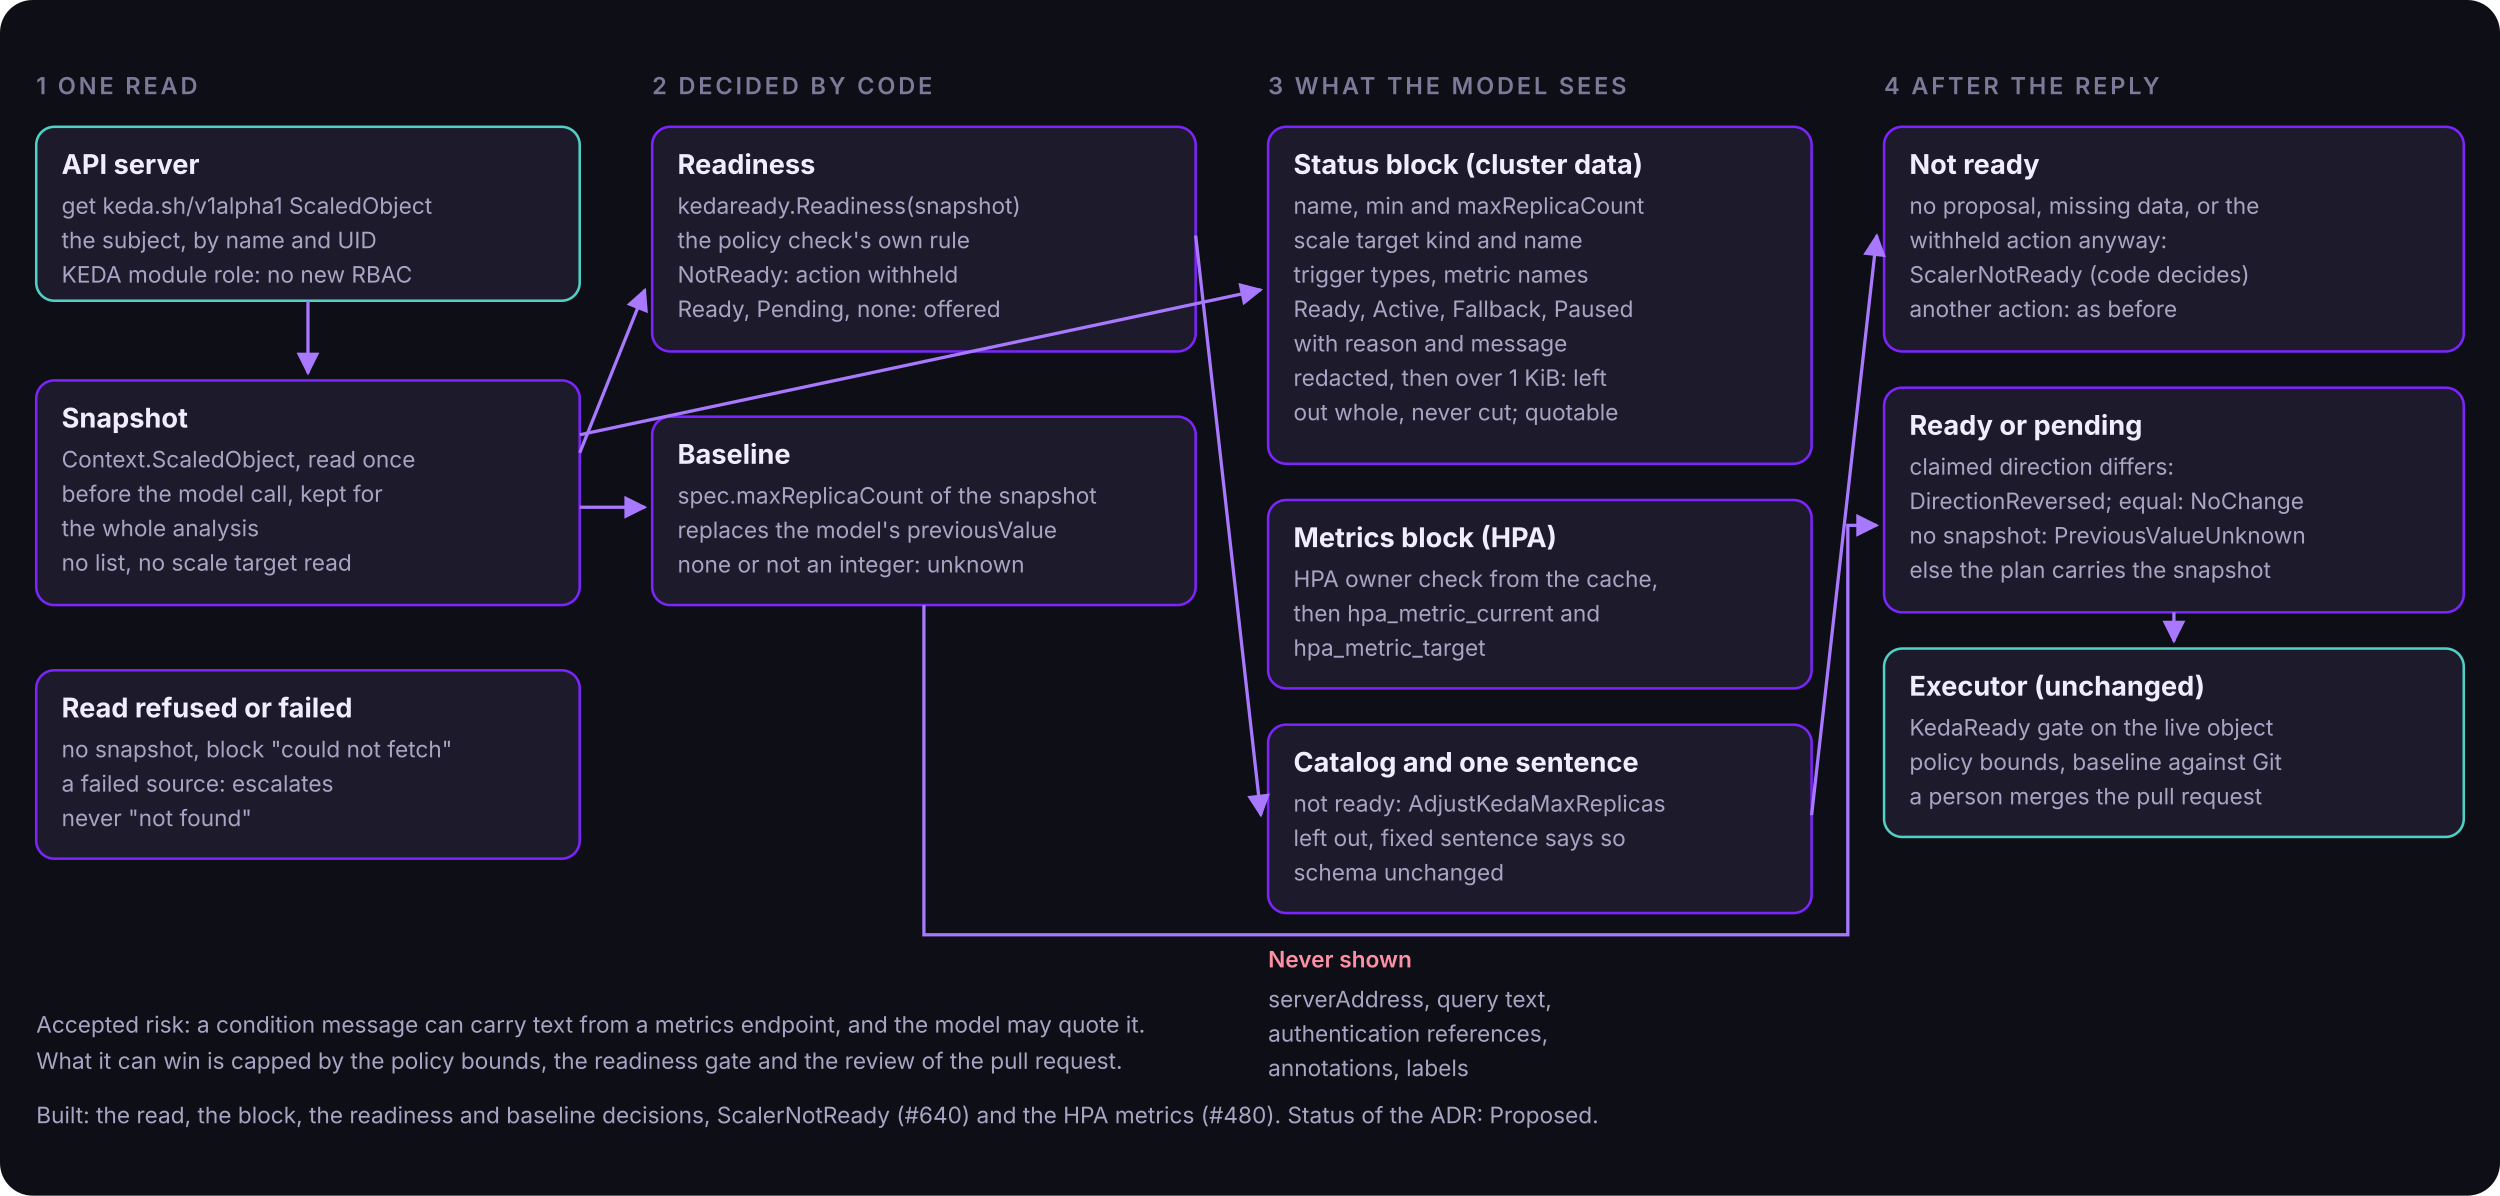
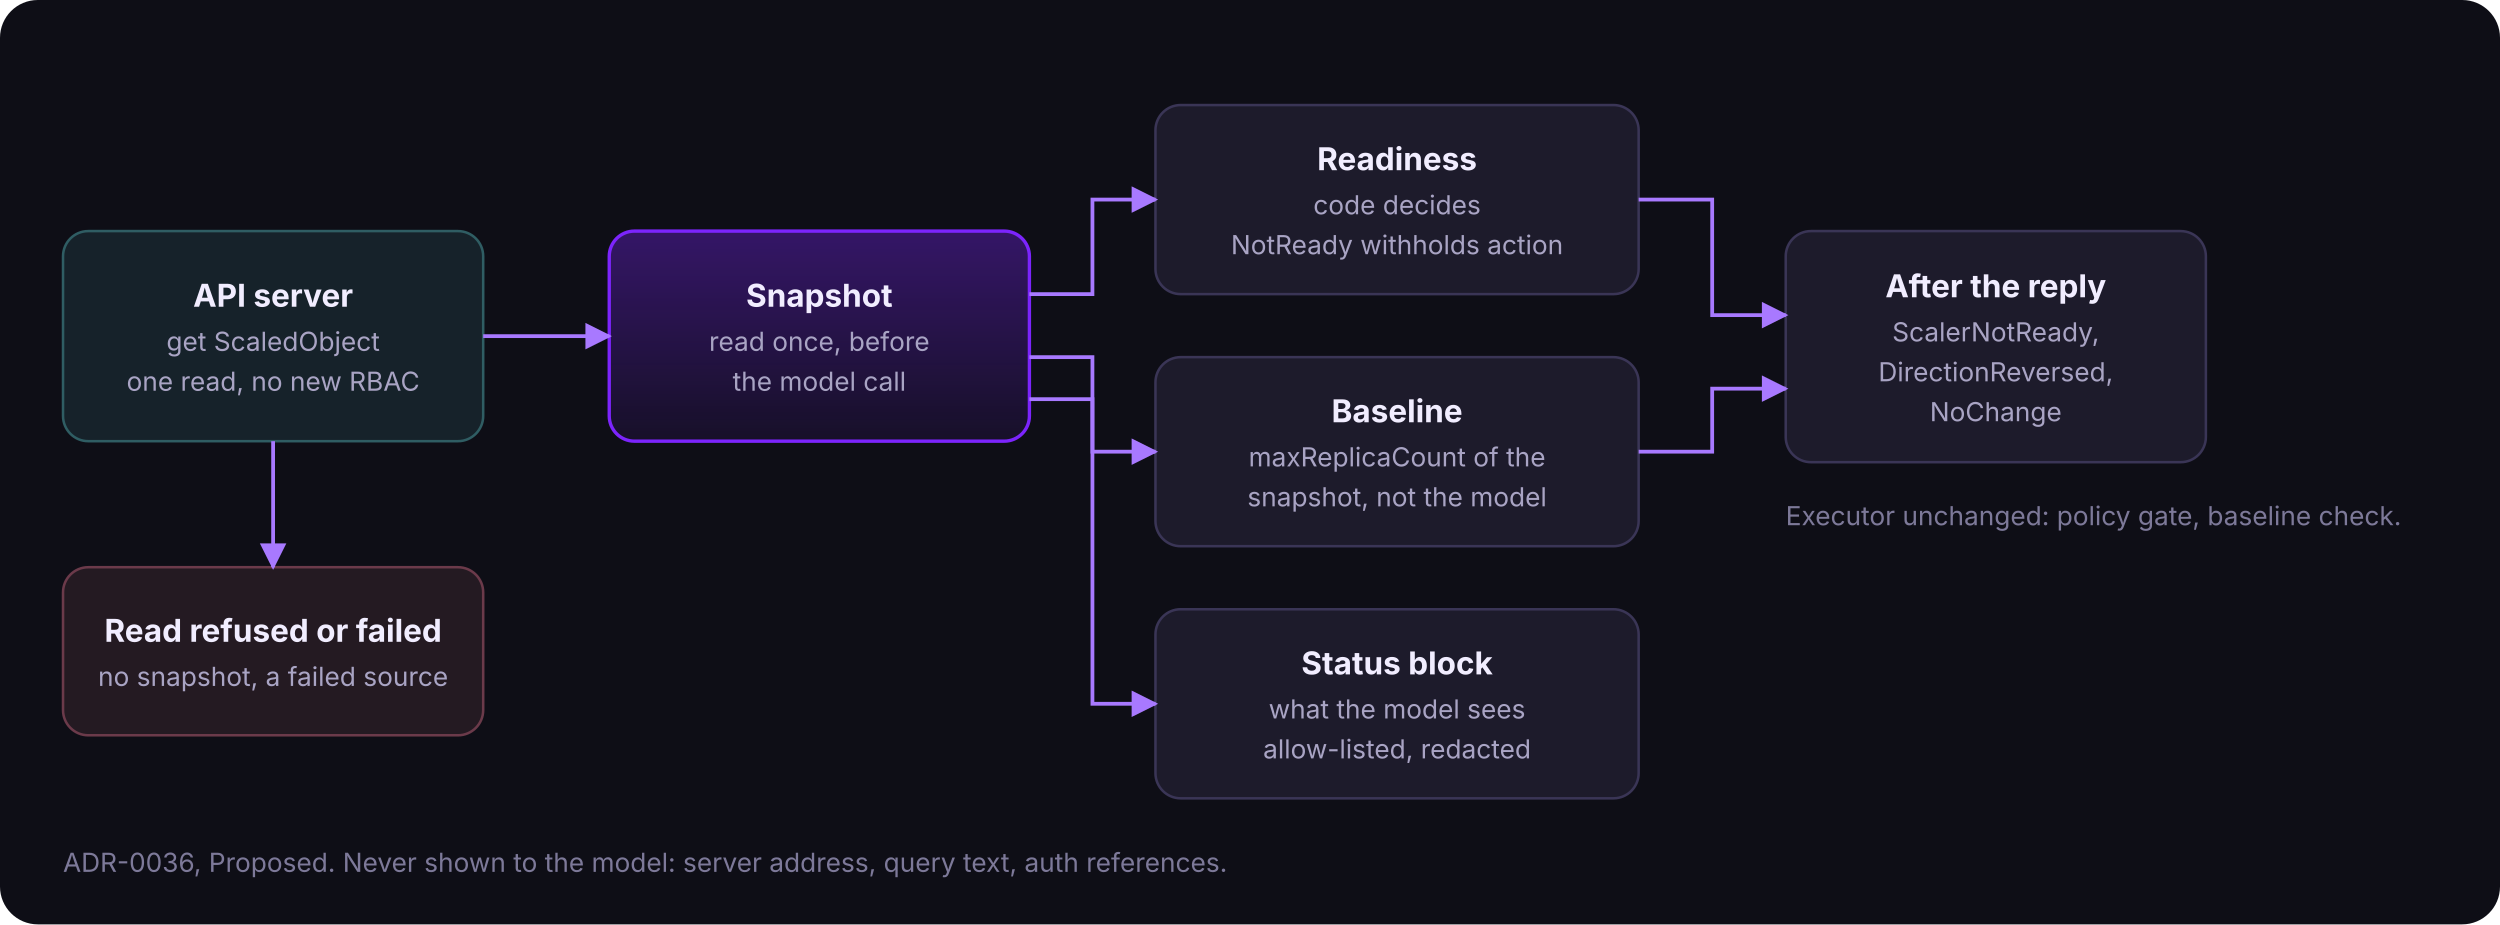
- <svg xmlns="http://www.w3.org/2000/svg" viewBox="0 0 1380 660" role="img" aria-labelledby="t d" font-family="Inter, 'Segoe UI', system-ui, -apple-system, sans-serif">
+ <svg xmlns="http://www.w3.org/2000/svg" viewBox="0 0 1190 440" role="img" aria-labelledby="t d" font-family="Inter, 'Segoe UI', system-ui, -apple-system, sans-serif">
  <defs>
    <marker id="a" viewBox="0 0 10 10" refX="9" refY="5" markerWidth="7" markerHeight="7" orient="auto-start-reverse">
      <path d="M0 0 10 5 0 10z" fill="#a879ff" />
    </marker>
+     <linearGradient id="glow" x1="0" y1="0" x2="0" y2="1">
+       <stop offset="0" stop-color="#7c24fc" stop-opacity=".35" />
+       <stop offset="1" stop-color="#7c24fc" stop-opacity=".08" />
+     </linearGradient>
    <style>
- .bt{fill:#1d1b2b;stroke:#7c24fc;stroke-width:1.4}
- .ext{fill:#1d1b2b;stroke:#4fd1c5;stroke-width:1.4}
- .lanet{fill:#7d7999;font-size:13px;font-weight:600;letter-spacing:.12em}
- .h{fill:#f1edff;font-size:15px;font-weight:650}
- .s{fill:#a9a4c4;font-size:12.5px}
- .no{fill:#ff8fa3;font-size:12.5px;font-weight:600}
- .fb{stroke:#a879ff;stroke-width:1.8;fill:none}
- </style>
+       .box{fill:#1d1b2b;stroke:#3a3556;stroke-width:1.2}
+       .key{fill:url(#glow);stroke:#7c24fc;stroke-width:1.6}
+       .ext{fill:#16222a;stroke:#2f5d63;stroke-width:1.2}
+       .no{fill:#241a22;stroke:#6b3a4a;stroke-width:1.2}
+       .h{fill:#f1edff;font-size:15px;font-weight:650}
+       .s{fill:#a9a4c4;font-size:12.5px}
+       .f{stroke:#a879ff;stroke-width:1.8;fill:none}
+       .l{fill:#c6a8ff;font-size:12.5px;font-weight:600}
+       .n{fill:#7d7999;font-size:12.5px}
+     </style>
  </defs>
-   <rect width="1380" height="660" rx="18" fill="#0e0e16" />
-   <text class="lanet" x="20" y="52">1  ONE READ</text>
-   <text class="lanet" x="360" y="52">2  DECIDED BY CODE</text>
-   <text class="lanet" x="700" y="52">3  WHAT THE MODEL SEES</text>
-   <text class="lanet" x="1040" y="52">4  AFTER THE REPLY</text>
-   <rect class="ext" x="20" y="70" width="300" height="96" rx="10" />
-   <text class="h" x="34" y="96">API server</text>
-   <text class="s" x="34" y="118">get keda.sh/v1alpha1 ScaledObject</text>
-   <text class="s" x="34" y="137">the subject, by name and UID</text>
-   <text class="s" x="34" y="156">KEDA module role: no new RBAC</text>
-   <path class="fb" d="M170 166 L170 206" marker-end="url(#a)" />
-   <rect class="bt" x="20" y="210" width="300" height="124" rx="10" />
-   <text class="h" x="34" y="236">Snapshot</text>
-   <text class="s" x="34" y="258">Context.ScaledObject, read once</text>
-   <text class="s" x="34" y="277">before the model call, kept for</text>
-   <text class="s" x="34" y="296">the whole analysis</text>
-   <text class="s" x="34" y="315">no list, no scale target read</text>
-   <rect class="bt" x="20" y="370" width="300" height="104" rx="10" />
-   <text class="h" x="34" y="396">Read refused or failed</text>
-   <text class="s" x="34" y="418">no snapshot, block "could not fetch"</text>
-   <text class="s" x="34" y="437">a failed source: escalates</text>
-   <text class="s" x="34" y="456">never "not found"</text>
-   <rect class="bt" x="360" y="70" width="300" height="124" rx="10" />
-   <text class="h" x="374" y="96">Readiness</text>
-   <text class="s" x="374" y="118">kedaready.Readiness(snapshot)</text>
-   <text class="s" x="374" y="137">the policy check's own rule</text>
-   <text class="s" x="374" y="156">NotReady: action withheld</text>
-   <text class="s" x="374" y="175">Ready, Pending, none: offered</text>
-   <rect class="bt" x="360" y="230" width="300" height="104" rx="10" />
-   <text class="h" x="374" y="256">Baseline</text>
-   <text class="s" x="374" y="278">spec.maxReplicaCount of the snapshot</text>
-   <text class="s" x="374" y="297">replaces the model's previousValue</text>
-   <text class="s" x="374" y="316">none or not an integer: unknown</text>
-   <path class="fb" d="M320 250 L356 160" marker-end="url(#a)" />
-   <path class="fb" d="M320 280 L356 280" marker-end="url(#a)" />
-   <rect class="bt" x="700" y="70" width="300" height="186" rx="10" />
-   <text class="h" x="714" y="96">Status block (cluster data)</text>
-   <text class="s" x="714" y="118">name, min and maxReplicaCount</text>
-   <text class="s" x="714" y="137">scale target kind and name</text>
-   <text class="s" x="714" y="156">trigger types, metric names</text>
-   <text class="s" x="714" y="175">Ready, Active, Fallback, Paused</text>
-   <text class="s" x="714" y="194">with reason and message</text>
-   <text class="s" x="714" y="213">redacted, then over 1 KiB: left</text>
-   <text class="s" x="714" y="232">out whole, never cut; quotable</text>
-   <rect class="bt" x="700" y="276" width="300" height="104" rx="10" />
-   <text class="h" x="714" y="302">Metrics block (HPA)</text>
-   <text class="s" x="714" y="324">HPA owner check from the cache,</text>
-   <text class="s" x="714" y="343">then hpa_metric_current and</text>
-   <text class="s" x="714" y="362">hpa_metric_target</text>
-   <rect class="bt" x="700" y="400" width="300" height="104" rx="10" />
-   <text class="h" x="714" y="426">Catalog and one sentence</text>
-   <text class="s" x="714" y="448">not ready: AdjustKedaMaxReplicas</text>
-   <text class="s" x="714" y="467">left out, fixed sentence says so</text>
-   <text class="s" x="714" y="486">schema unchanged</text>
-   <text class="no" x="700" y="534">Never shown</text>
-   <text class="s" x="700" y="556">serverAddress, query text,</text>
-   <text class="s" x="700" y="575">authentication references,</text>
-   <text class="s" x="700" y="594">annotations, labels</text>
-   <path class="fb" d="M320 240 L696 160" marker-end="url(#a)" />
-   <path class="fb" d="M660 130 L696 450" marker-end="url(#a)" />
-   <rect class="bt" x="1040" y="70" width="320" height="124" rx="10" />
-   <text class="h" x="1054" y="96">Not ready</text>
-   <text class="s" x="1054" y="118">no proposal, missing data, or the</text>
-   <text class="s" x="1054" y="137">withheld action anyway:</text>
-   <text class="s" x="1054" y="156">ScalerNotReady (code decides)</text>
-   <text class="s" x="1054" y="175">another action: as before</text>
-   <rect class="bt" x="1040" y="214" width="320" height="124" rx="10" />
-   <text class="h" x="1054" y="240">Ready or pending</text>
-   <text class="s" x="1054" y="262">claimed direction differs:</text>
-   <text class="s" x="1054" y="281">DirectionReversed; equal: NoChange</text>
-   <text class="s" x="1054" y="300">no snapshot: PreviousValueUnknown</text>
-   <text class="s" x="1054" y="319">else the plan carries the snapshot</text>
-   <rect class="ext" x="1040" y="358" width="320" height="104" rx="10" />
-   <text class="h" x="1054" y="384">Executor (unchanged)</text>
-   <text class="s" x="1054" y="406">KedaReady gate on the live object</text>
-   <text class="s" x="1054" y="425">policy bounds, baseline against Git</text>
-   <text class="s" x="1054" y="444">a person merges the pull request</text>
-   <path class="fb" d="M1000 450 L1036 130" marker-end="url(#a)" />
-   <path class="fb" d="M510 334 L510 516 L1020 516 L1020 290 L1036 290" marker-end="url(#a)" />
-   <path class="fb" d="M1200 338 L1200 354" marker-end="url(#a)" />
-   <text class="s" x="20" y="570">Accepted risk: a condition message can carry text from a metrics endpoint, and the model may quote it.</text>
-   <text class="s" x="20" y="590">What it can win is capped by the policy bounds, the readiness gate and the review of the pull request.</text>
-   <text class="s" x="20" y="620">Built: the read, the block, the readiness and baseline decisions, ScalerNotReady (#640) and the HPA metrics (#480). Status of the ADR: Proposed.</text>
+   <rect width="1190" height="440" rx="18" fill="#0e0e16" />
+   <rect class="ext" x="30" y="110" width="200" height="100" rx="12" />
+   <text class="h" x="130.0" y="146.0" text-anchor="middle">API server</text>
+   <text class="s" x="130.0" y="167.0" text-anchor="middle">get ScaledObject</text>
+   <text class="s" x="130.0" y="186.0" text-anchor="middle">one read, no new RBAC</text>
+   <rect class="no" x="30" y="270" width="200" height="80" rx="12" />
+   <text class="h" x="130.0" y="305.5" text-anchor="middle">Read refused or failed</text>
+   <text class="s" x="130.0" y="326.5" text-anchor="middle">no snapshot, a failed source</text>
+   <rect class="key" x="290" y="110" width="200" height="100" rx="12" />
+   <text class="h" x="390.0" y="146.0" text-anchor="middle">Snapshot</text>
+   <text class="s" x="390.0" y="167.0" text-anchor="middle">read once, before</text>
+   <text class="s" x="390.0" y="186.0" text-anchor="middle">the model call</text>
+   <rect class="box" x="550" y="50" width="230" height="90" rx="12" />
+   <text class="h" x="665.0" y="81.0" text-anchor="middle">Readiness</text>
+   <text class="s" x="665.0" y="102.0" text-anchor="middle">code decides</text>
+   <text class="s" x="665.0" y="121.0" text-anchor="middle">NotReady withholds action</text>
+   <rect class="box" x="550" y="170" width="230" height="90" rx="12" />
+   <text class="h" x="665.0" y="201.0" text-anchor="middle">Baseline</text>
+   <text class="s" x="665.0" y="222.0" text-anchor="middle">maxReplicaCount of the</text>
+   <text class="s" x="665.0" y="241.0" text-anchor="middle">snapshot, not the model</text>
+   <rect class="box" x="550" y="290" width="230" height="90" rx="12" />
+   <text class="h" x="665.0" y="321.0" text-anchor="middle">Status block</text>
+   <text class="s" x="665.0" y="342.0" text-anchor="middle">what the model sees</text>
+   <text class="s" x="665.0" y="361.0" text-anchor="middle">allow-listed, redacted</text>
+   <rect class="box" x="850" y="110" width="200" height="110" rx="12" />
+   <text class="h" x="950.0" y="141.5" text-anchor="middle">After the reply</text>
+   <text class="s" x="950.0" y="162.5" text-anchor="middle">ScalerNotReady,</text>
+   <text class="s" x="950.0" y="181.5" text-anchor="middle">DirectionReversed,</text>
+   <text class="s" x="950.0" y="200.5" text-anchor="middle">NoChange</text>
+   <path class="f" d="M230 160H290" marker-end="url(#a)" />
+   <path class="f" d="M130 210V270" marker-end="url(#a)" />
+   <path class="f" d="M490 140H520V95H550" marker-end="url(#a)" />
+   <path class="f" d="M490 170H520V215H550" marker-end="url(#a)" />
+   <path class="f" d="M490 190H520V335H550" marker-end="url(#a)" />
+   <path class="f" d="M780 95H815V150H850" marker-end="url(#a)" />
+   <path class="f" d="M780 215H815V185H850" marker-end="url(#a)" />
+   <text class="n" x="850" y="250">Executor unchanged: policy gate, baseline check.</text>
+   <text class="n" x="30" y="415">ADR-0036, Proposed. Never shown to the model: server address, query text, auth references.</text>
</svg>
